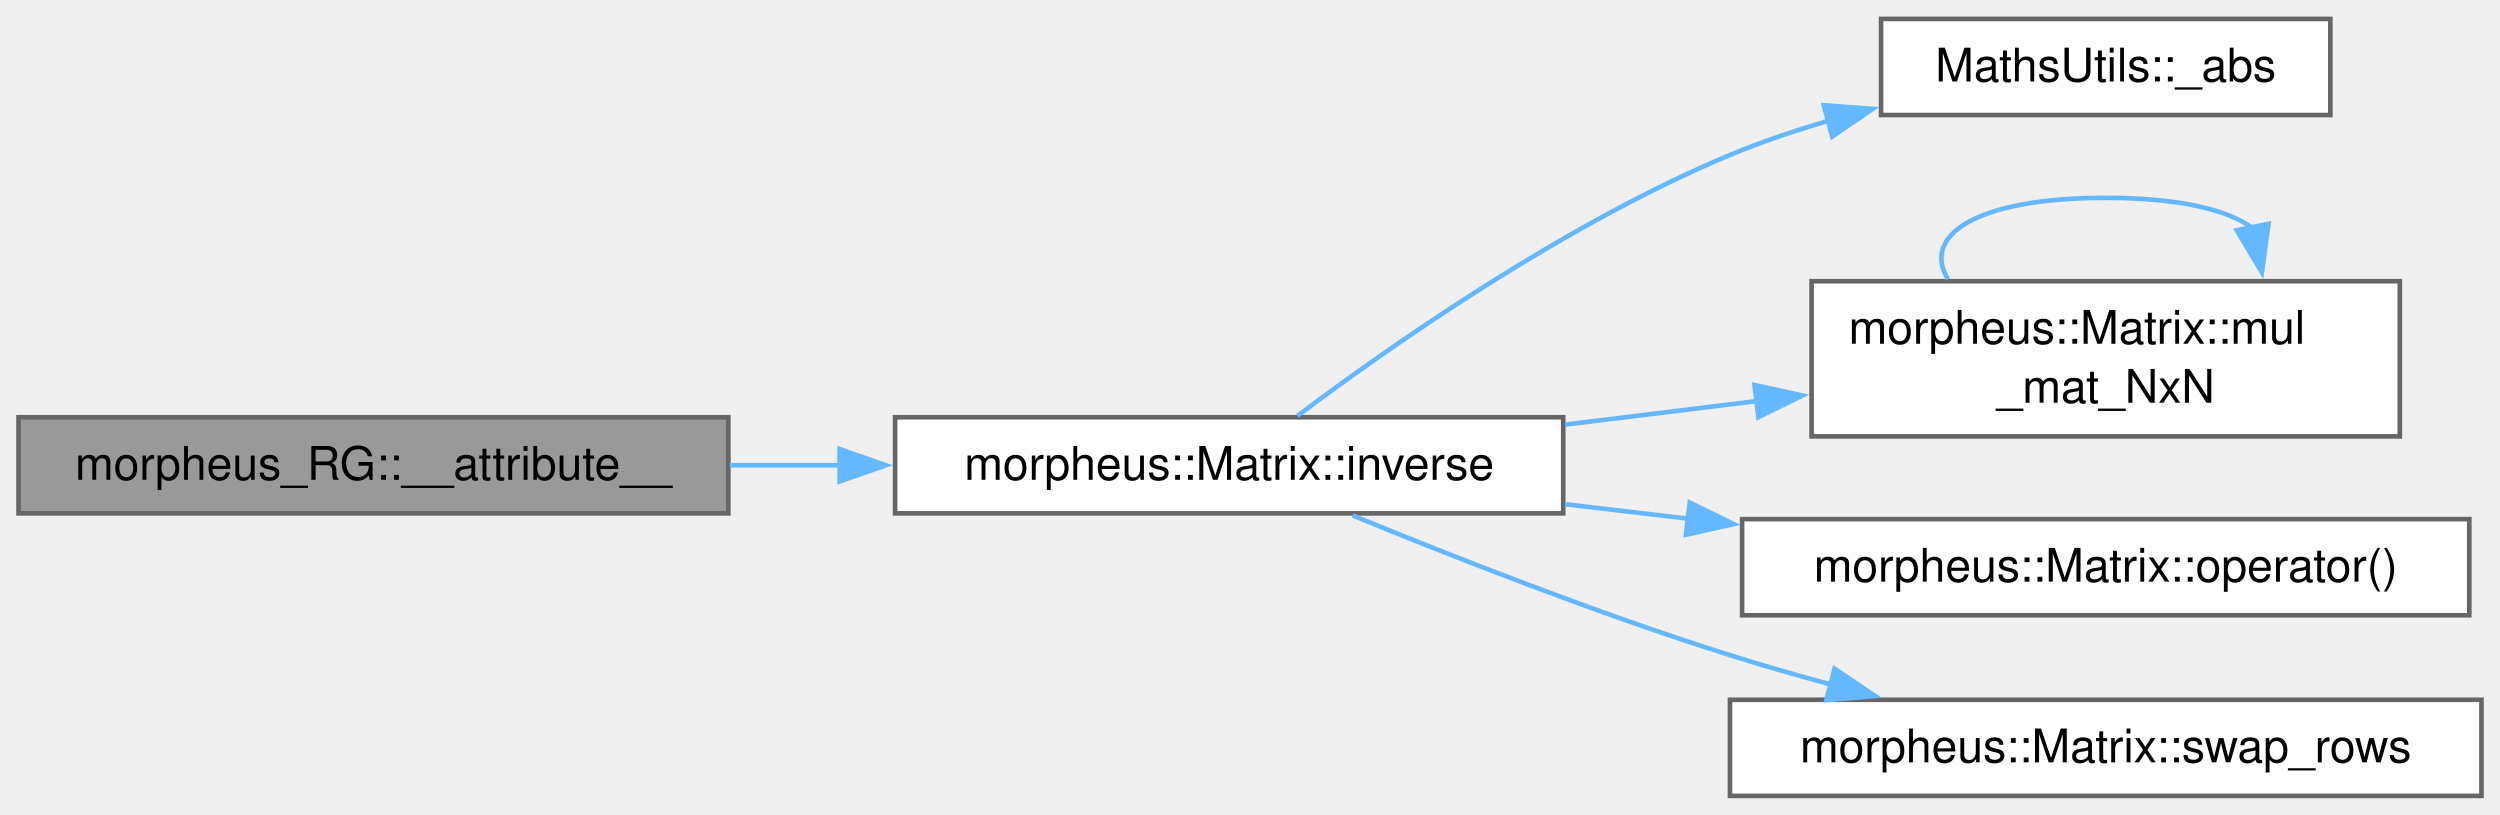
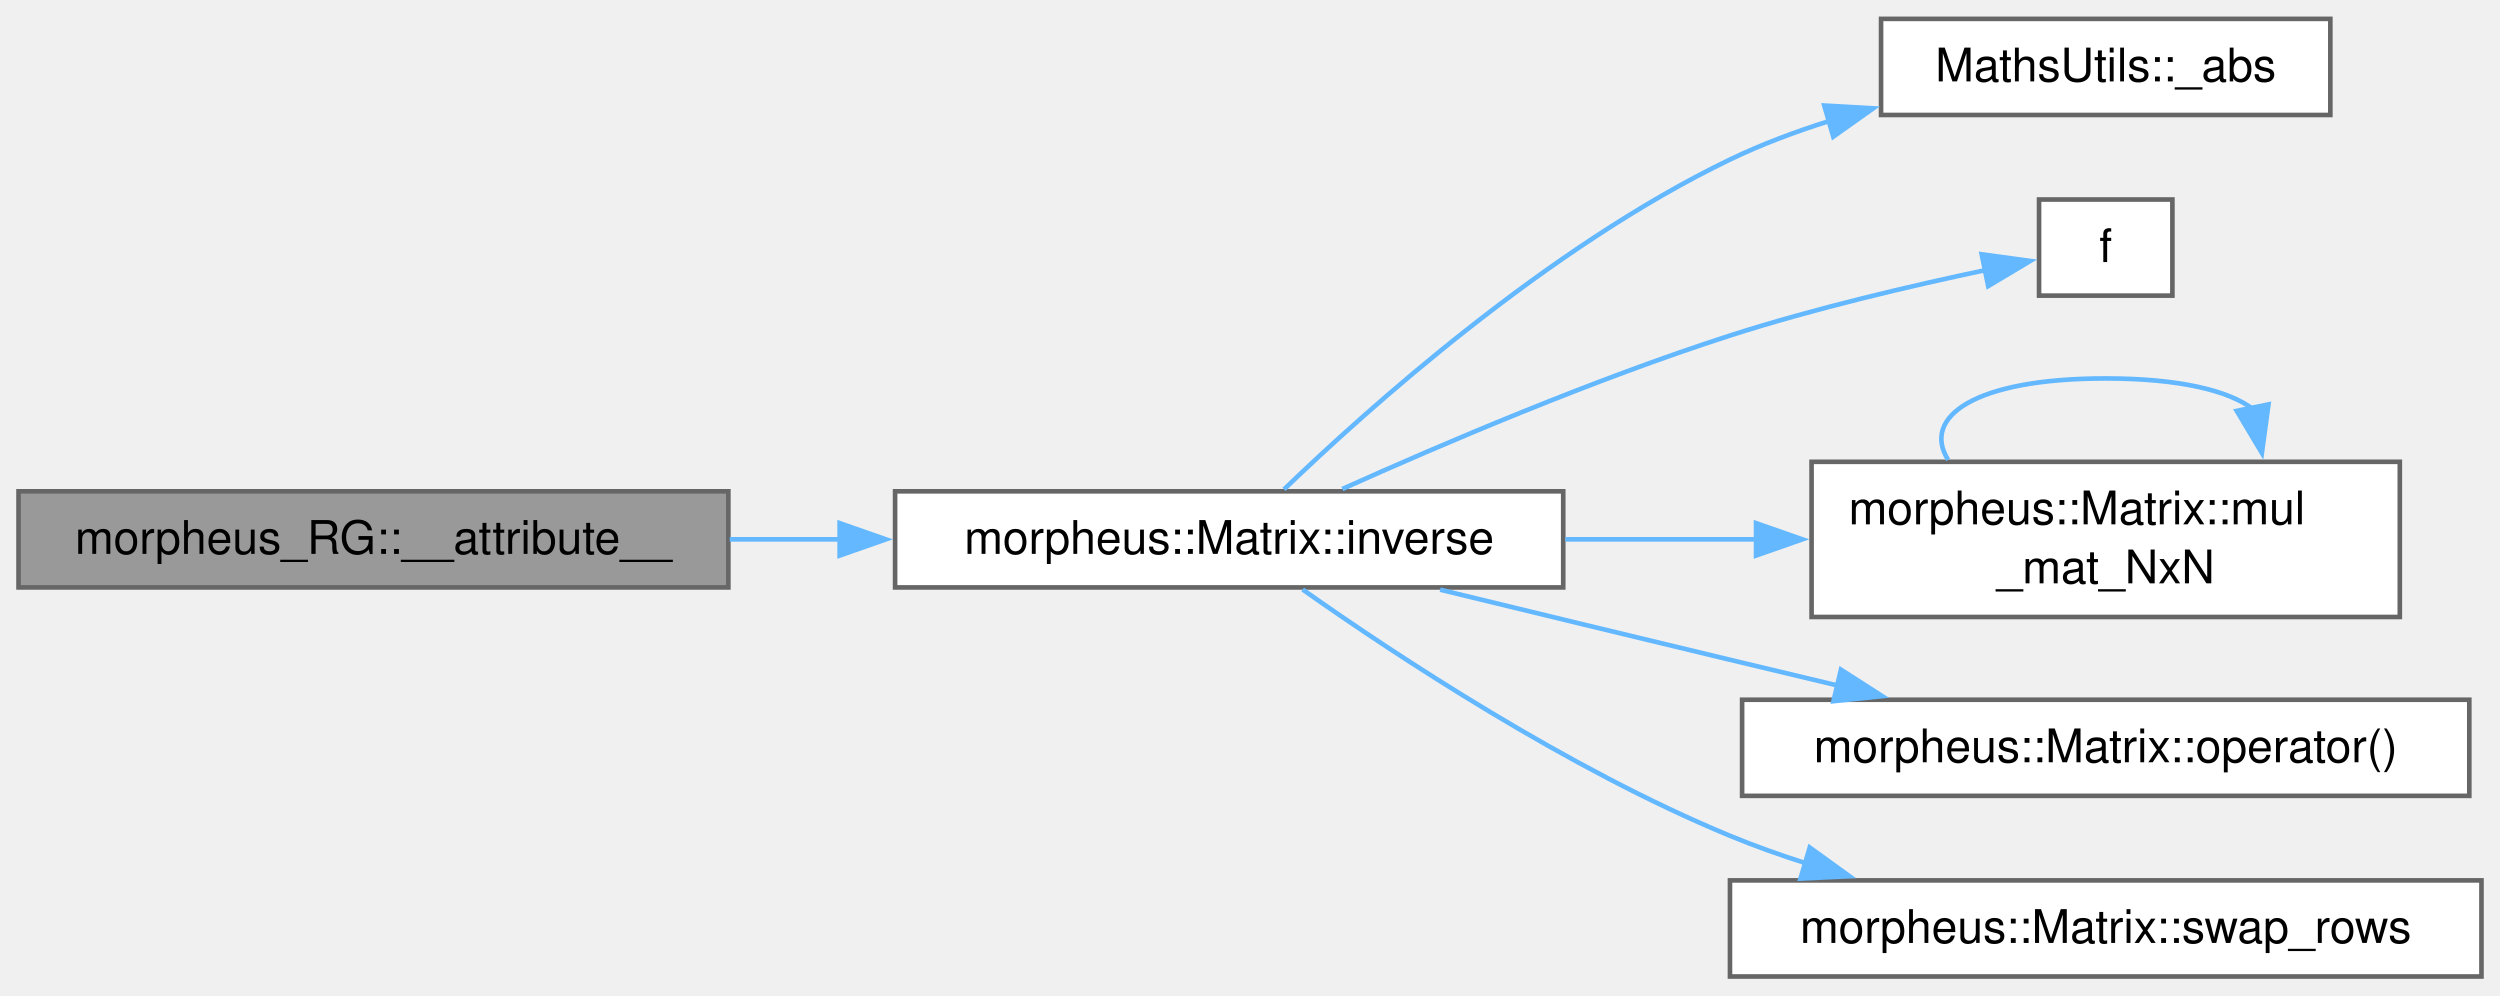
- <svg xmlns="http://www.w3.org/2000/svg" xmlns:xlink="http://www.w3.org/1999/xlink" width="540pt" height="176pt" viewBox="0.00 0.00 539.75 175.75">
-   <g id="graph0" class="graph" transform="scale(1 1) rotate(0) translate(4 171.75)">
+ <svg xmlns="http://www.w3.org/2000/svg" xmlns:xlink="http://www.w3.org/1999/xlink" width="540pt" height="215pt" viewBox="0.00 0.00 539.75 214.75">
+   <g id="graph0" class="graph" transform="scale(1 1) rotate(0) translate(4 210.75)">
    <g id="Node000001" class="node">
      <g id="a_Node000001">
        <a xlink:title="Compute the inverse of a 2D metric tensor using local matrix inversion.">
-           <polygon fill="#999999" stroke="#666666" points="153.25,-81.75 0,-81.75 0,-61 153.25,-61 153.25,-81.75" />
-           <text text-anchor="middle" x="76.62" y="-68.25" font-family="Helvetica,sans-Serif" font-size="10.00">morpheus_RG::__attribute__</text>
+           <polygon fill="#999999" stroke="#666666" points="153.25,-104.75 0,-104.75 0,-84 153.25,-84 153.25,-104.75" />
+           <text text-anchor="middle" x="76.62" y="-91.25" font-family="Helvetica,sans-Serif" font-size="10.00">morpheus_RG::__attribute__</text>
        </a>
      </g>
    </g>
    <g id="Node000002" class="node">
      <g id="a_Node000002">
        <a xlink:href="classmorpheus_1_1Matrix.html#a0e8b3e449cd734fb5be50f1b5b69c04e" target="_top" xlink:title="Compute the inverse of the matrix using Gauss–Jordan elimination.">
-           <polygon fill="white" stroke="#666666" points="333.5,-81.75 189.25,-81.75 189.25,-61 333.5,-61 333.5,-81.75" />
-           <text text-anchor="middle" x="261.38" y="-68.25" font-family="Helvetica,sans-Serif" font-size="10.00">morpheus::Matrix::inverse</text>
+           <polygon fill="white" stroke="#666666" points="333.5,-104.75 189.25,-104.75 189.25,-84 333.5,-84 333.5,-104.75" />
+           <text text-anchor="middle" x="261.38" y="-91.25" font-family="Helvetica,sans-Serif" font-size="10.00">morpheus::Matrix::inverse</text>
        </a>
      </g>
    </g>
    <g id="edge1_Node000001_Node000002" class="edge">
      <g id="a_edge1_Node000001_Node000002">
        <a xlink:title=" ">
-           <path fill="none" stroke="#63b8ff" d="M153.54,-71.38C161.38,-71.38 169.38,-71.38 177.29,-71.38" />
-           <polygon fill="#63b8ff" stroke="#63b8ff" points="177.28,-74.88 187.28,-71.38 177.28,-67.88 177.28,-74.88" />
+           <path fill="none" stroke="#63b8ff" d="M153.54,-94.38C161.38,-94.38 169.38,-94.38 177.29,-94.38" />
+           <polygon fill="#63b8ff" stroke="#63b8ff" points="177.28,-97.88 187.28,-94.38 177.28,-90.88 177.28,-97.88" />
        </a>
      </g>
    </g>
    <g id="Node000003" class="node">
      <g id="a_Node000003">
        <a xlink:href="classMathsUtils.html#aef7c171225ec5072076aa1bc0182cc02" target="_top" xlink:title=" ">
-           <polygon fill="white" stroke="#666666" points="499.12,-167.75 402.12,-167.75 402.12,-147 499.12,-147 499.12,-167.75" />
-           <text text-anchor="middle" x="450.62" y="-154.25" font-family="Helvetica,sans-Serif" font-size="10.00">MathsUtils::_abs</text>
+           <polygon fill="white" stroke="#666666" points="499.12,-206.75 402.12,-206.75 402.12,-186 499.12,-186 499.12,-206.75" />
+           <text text-anchor="middle" x="450.62" y="-193.25" font-family="Helvetica,sans-Serif" font-size="10.00">MathsUtils::_abs</text>
        </a>
      </g>
    </g>
    <g id="edge2_Node000002_Node000003" class="edge">
      <g id="a_edge2_Node000002_Node000003">
        <a xlink:title=" ">
-           <path fill="none" stroke="#63b8ff" d="M276.12,-82.05C295.76,-96.81 333.47,-123.32 369.5,-138.38 376.24,-141.19 383.49,-143.64 390.77,-145.76" />
-           <polygon fill="#63b8ff" stroke="#63b8ff" points="389.76,-149.11 400.32,-148.33 391.57,-142.35 389.76,-149.11" />
+           <path fill="none" stroke="#63b8ff" d="M273.22,-105.17C291.49,-122.75 330.25,-157.47 369.5,-176.38 376.27,-179.64 383.62,-182.4 391.04,-184.73" />
+           <polygon fill="#63b8ff" stroke="#63b8ff" points="389.86,-188.04 400.44,-187.44 391.8,-181.31 389.86,-188.04" />
        </a>
      </g>
    </g>
    <g id="Node000004" class="node">
      <g id="a_Node000004">
+         <a xlink:href="test_8cpp.html#ac98b56079897338f0f7e64c44ef890cc" target="_top" xlink:title=" ">
+           <polygon fill="white" stroke="#666666" points="465.02,-167.75 436.23,-167.75 436.23,-147 465.02,-147 465.02,-167.75" />
+           <text text-anchor="middle" x="450.62" y="-154.25" font-family="Helvetica,sans-Serif" font-size="10.00">f</text>
+         </a>
+       </g>
+     </g>
+     <g id="edge3_Node000002_Node000004" class="edge">
+       <g id="a_edge3_Node000002_Node000004">
+         <a xlink:title=" ">
+           <path fill="none" stroke="#63b8ff" d="M285.8,-105.25C307.25,-114.9 340.03,-128.89 369.5,-138.38 387.72,-144.24 408.8,-149.16 424.76,-152.53" />
+           <polygon fill="#63b8ff" stroke="#63b8ff" points="423.85,-155.92 434.35,-154.49 425.25,-149.06 423.85,-155.92" />
+         </a>
+       </g>
+     </g>
+     <g id="Node000005" class="node">
+       <g id="a_Node000005">
        <a xlink:href="classmorpheus_1_1Matrix.html#ac23f5528f6fa1f5501c67e785d4cdf6d" target="_top" xlink:title="Specialized fast multiplication for fixed-size square matrices (supports N = 4, 8,...">
          <polygon fill="white" stroke="#666666" points="514.12,-111.12 387.12,-111.12 387.12,-77.62 514.12,-77.62 514.12,-111.12" />
          <text text-anchor="start" x="395.12" y="-97.62" font-family="Helvetica,sans-Serif" font-size="10.00">morpheus::Matrix::mul</text>
          <text text-anchor="middle" x="450.62" y="-84.88" font-family="Helvetica,sans-Serif" font-size="10.00">_mat_NxN</text>
        </a>
      </g>
    </g>
-     <g id="edge3_Node000002_Node000004" class="edge">
-       <g id="a_edge3_Node000002_Node000004">
+     <g id="edge4_Node000002_Node000005" class="edge">
+       <g id="a_edge4_Node000002_Node000005">
        <a xlink:title=" ">
-           <path fill="none" stroke="#63b8ff" d="M333.97,-80.17C347.52,-81.83 361.72,-83.58 375.35,-85.25" />
-           <polygon fill="#63b8ff" stroke="#63b8ff" points="374.79,-88.71 385.14,-86.45 375.64,-81.76 374.79,-88.71" />
+           <path fill="none" stroke="#63b8ff" d="M333.97,-94.38C347.52,-94.38 361.72,-94.38 375.35,-94.38" />
+           <polygon fill="#63b8ff" stroke="#63b8ff" points="375.13,-97.88 385.13,-94.38 375.13,-90.88 375.13,-97.88" />
        </a>
      </g>
    </g>
-     <g id="Node000005" class="node">
-       <g id="a_Node000005">
+     <g id="Node000006" class="node">
+       <g id="a_Node000006">
        <a xlink:href="classmorpheus_1_1Matrix.html#ad522ddc1c4cd3037496211d01275168a" target="_top" xlink:title="Element access (mutable)">
          <polygon fill="white" stroke="#666666" points="529.12,-59.75 372.12,-59.75 372.12,-39 529.12,-39 529.12,-59.75" />
          <text text-anchor="middle" x="450.62" y="-46.25" font-family="Helvetica,sans-Serif" font-size="10.00">morpheus::Matrix::operator()</text>
        </a>
      </g>
    </g>
-     <g id="edge5_Node000002_Node000005" class="edge">
-       <g id="a_edge5_Node000002_Node000005">
+     <g id="edge6_Node000002_Node000006" class="edge">
+       <g id="a_edge6_Node000002_Node000006">
        <a xlink:title=" ">
-           <path fill="none" stroke="#63b8ff" d="M333.97,-62.96C342.68,-61.94 351.66,-60.88 360.59,-59.84" />
-           <polygon fill="#63b8ff" stroke="#63b8ff" points="360.81,-63.33 370.33,-58.69 359.99,-56.38 360.81,-63.33" />
+           <path fill="none" stroke="#63b8ff" d="M306.93,-83.51C326.17,-78.83 348.94,-73.31 369.5,-68.38 377.06,-66.56 385.02,-64.66 392.88,-62.79" />
+           <polygon fill="#63b8ff" stroke="#63b8ff" points="393.46,-66.25 402.38,-60.53 391.84,-59.44 393.46,-66.25" />
        </a>
      </g>
    </g>
-     <g id="Node000006" class="node">
-       <g id="a_Node000006">
+     <g id="Node000007" class="node">
+       <g id="a_Node000007">
        <a xlink:href="classmorpheus_1_1Matrix.html#a8b2dfeb08ff63446f08da77d15daa345" target="_top" xlink:title="Swap two rows of the matrix.">
          <polygon fill="white" stroke="#666666" points="531.75,-20.75 369.5,-20.75 369.5,0 531.75,0 531.75,-20.75" />
          <text text-anchor="middle" x="450.62" y="-7.25" font-family="Helvetica,sans-Serif" font-size="10.00">morpheus::Matrix::swap_rows</text>
        </a>
      </g>
    </g>
-     <g id="edge6_Node000002_Node000006" class="edge">
-       <g id="a_edge6_Node000002_Node000006">
+     <g id="edge7_Node000002_Node000007" class="edge">
+       <g id="a_edge7_Node000002_Node000007">
        <a xlink:title=" ">
-           <path fill="none" stroke="#63b8ff" d="M288.04,-60.55C309.55,-51.71 341.2,-39.29 369.5,-30.38 376.49,-28.17 383.89,-26.05 391.25,-24.07" />
-           <polygon fill="#63b8ff" stroke="#63b8ff" points="392.08,-27.47 400.87,-21.55 390.31,-20.7 392.08,-27.47" />
+           <path fill="none" stroke="#63b8ff" d="M277.24,-83.55C297.26,-69.44 334.46,-44.84 369.5,-30.38 374.75,-28.21 380.29,-26.23 385.91,-24.44" />
+           <polygon fill="#63b8ff" stroke="#63b8ff" points="386.72,-27.85 395.31,-21.65 384.72,-21.14 386.72,-27.85" />
        </a>
      </g>
    </g>
-     <g id="edge4_Node000004_Node000004" class="edge">
-       <g id="a_edge4_Node000004_Node000004">
+     <g id="edge5_Node000005_Node000005" class="edge">
+       <g id="a_edge5_Node000005_Node000005">
        <a xlink:title=" ">
          <path fill="none" stroke="#63b8ff" d="M416.6,-111.54C410.82,-120.74 422.16,-129.12 450.62,-129.12 466.63,-129.12 477.23,-126.47 482.4,-122.51" />
          <polygon fill="#63b8ff" stroke="#63b8ff" points="485.77,-123.52 484.34,-113.02 478.91,-122.12 485.77,-123.52" />
        </a>
      </g>
    </g>
  </g>
</svg>
